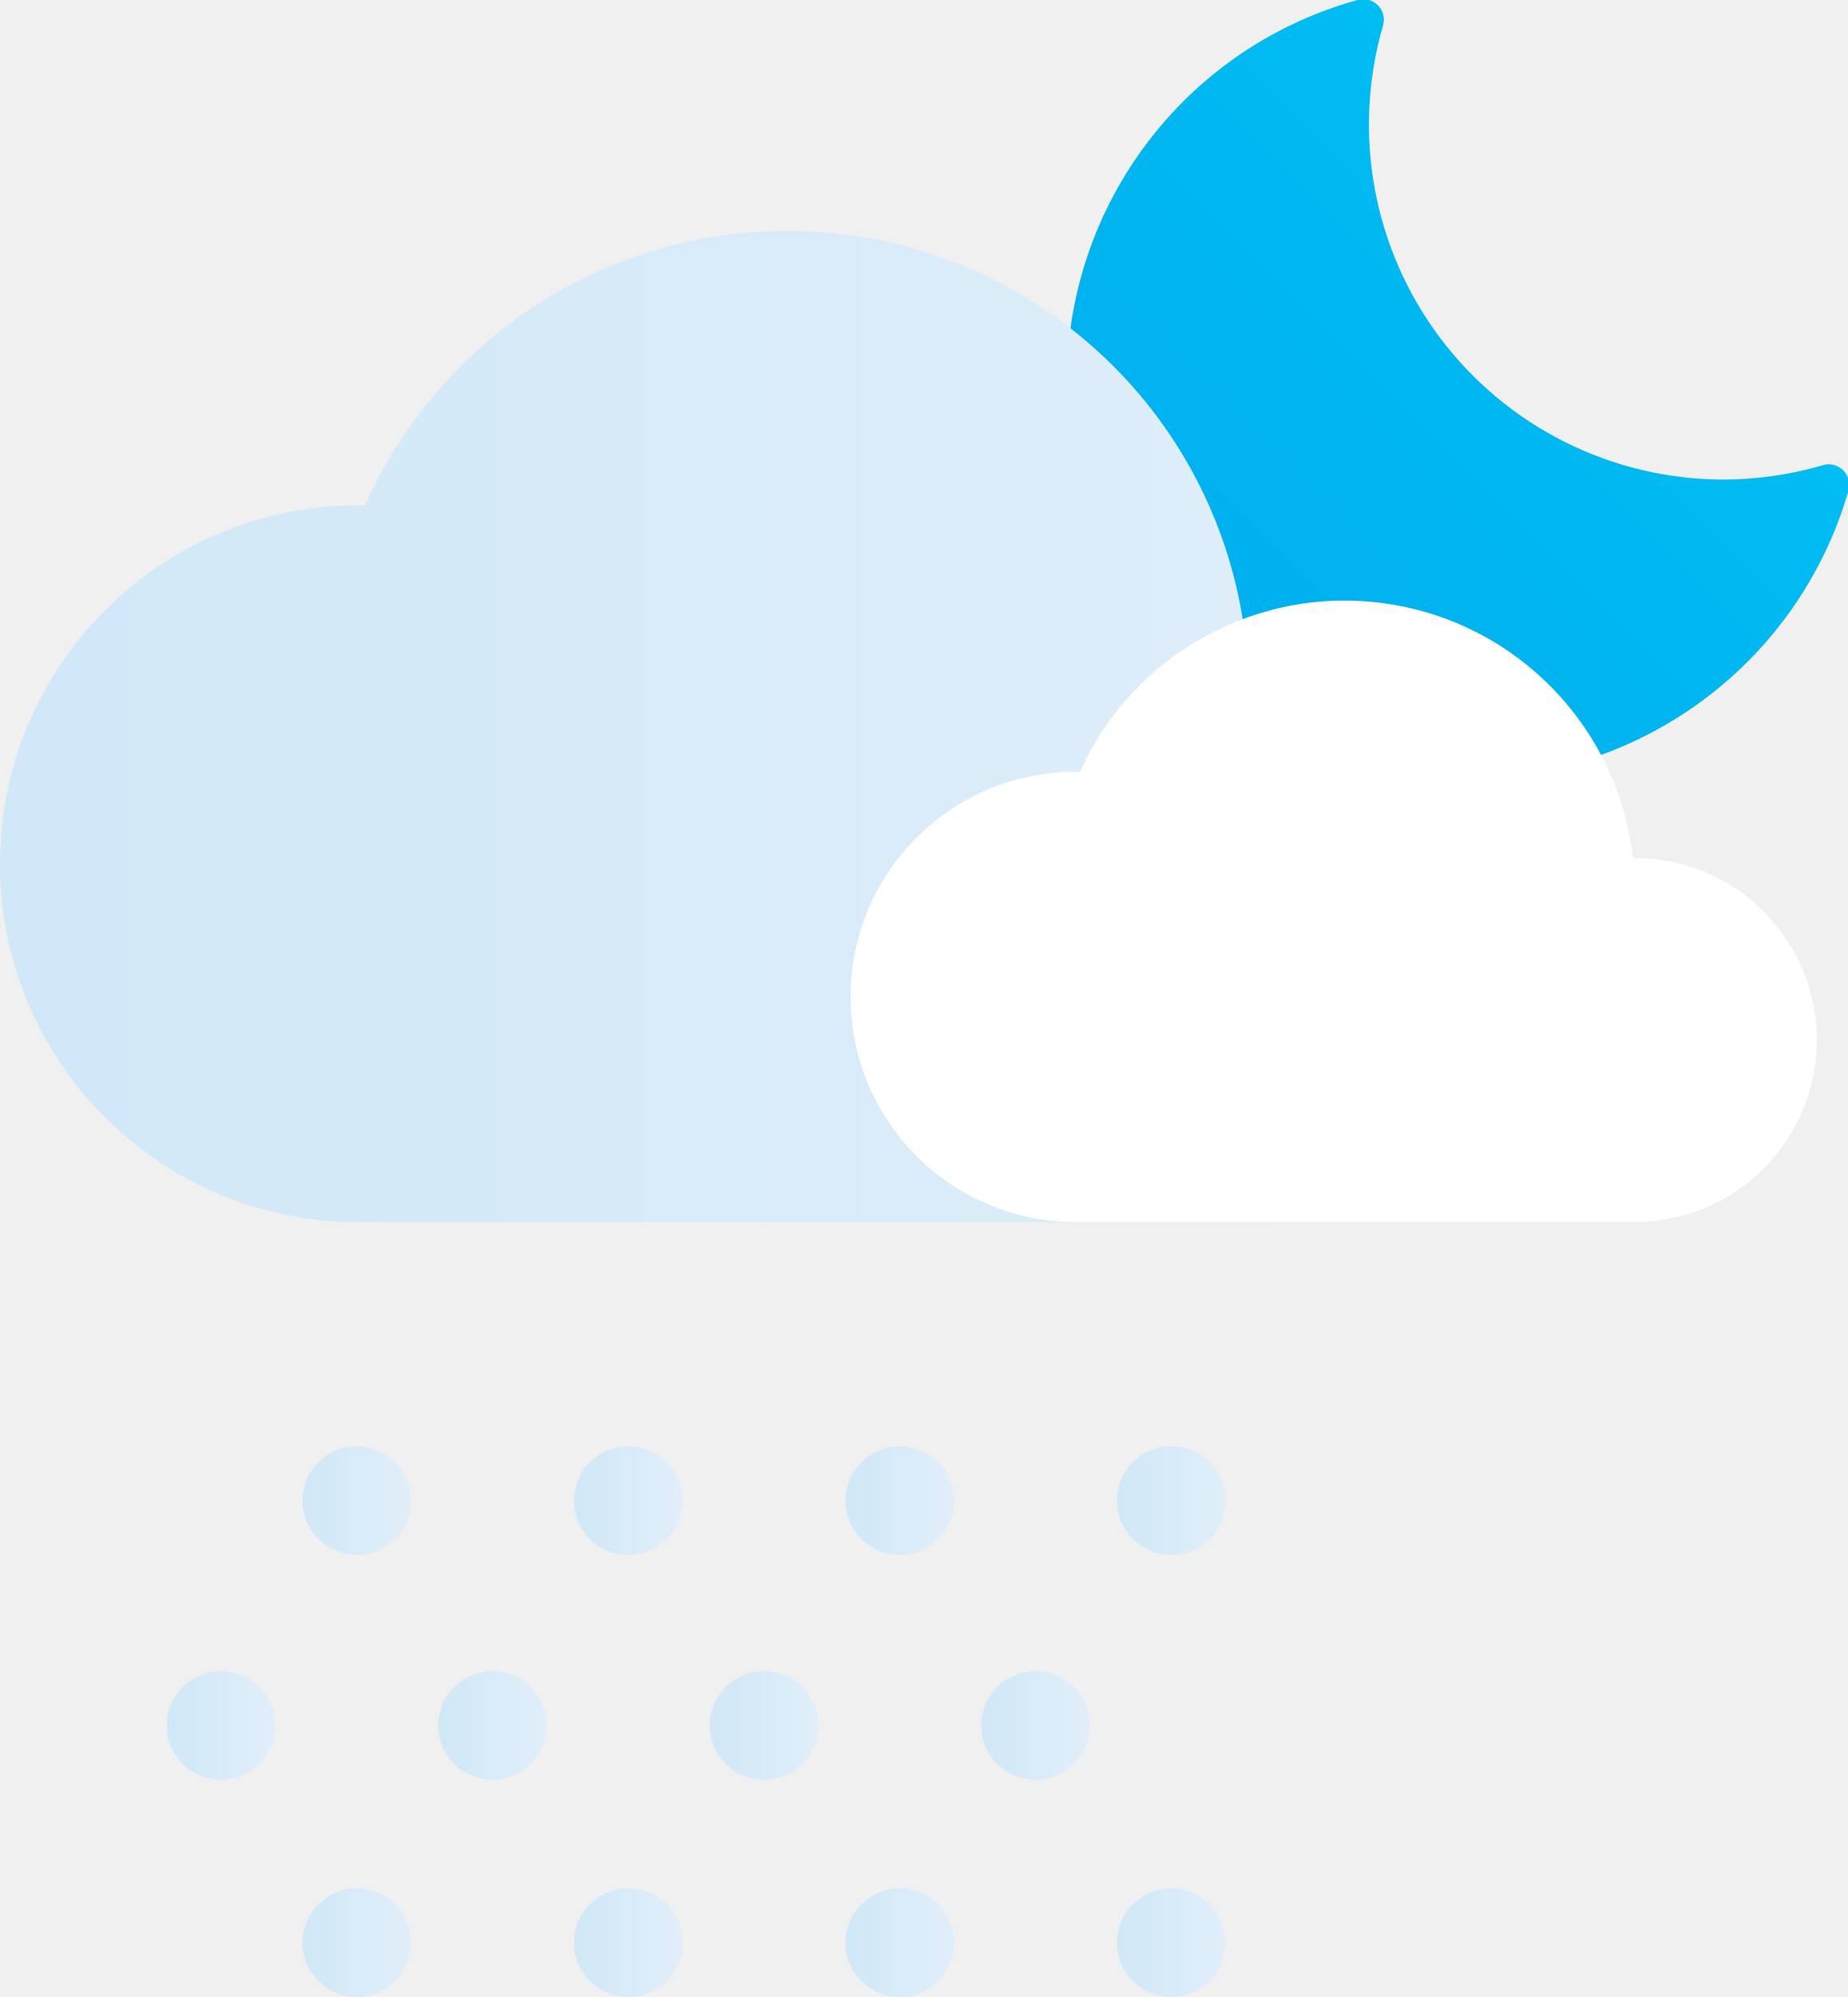
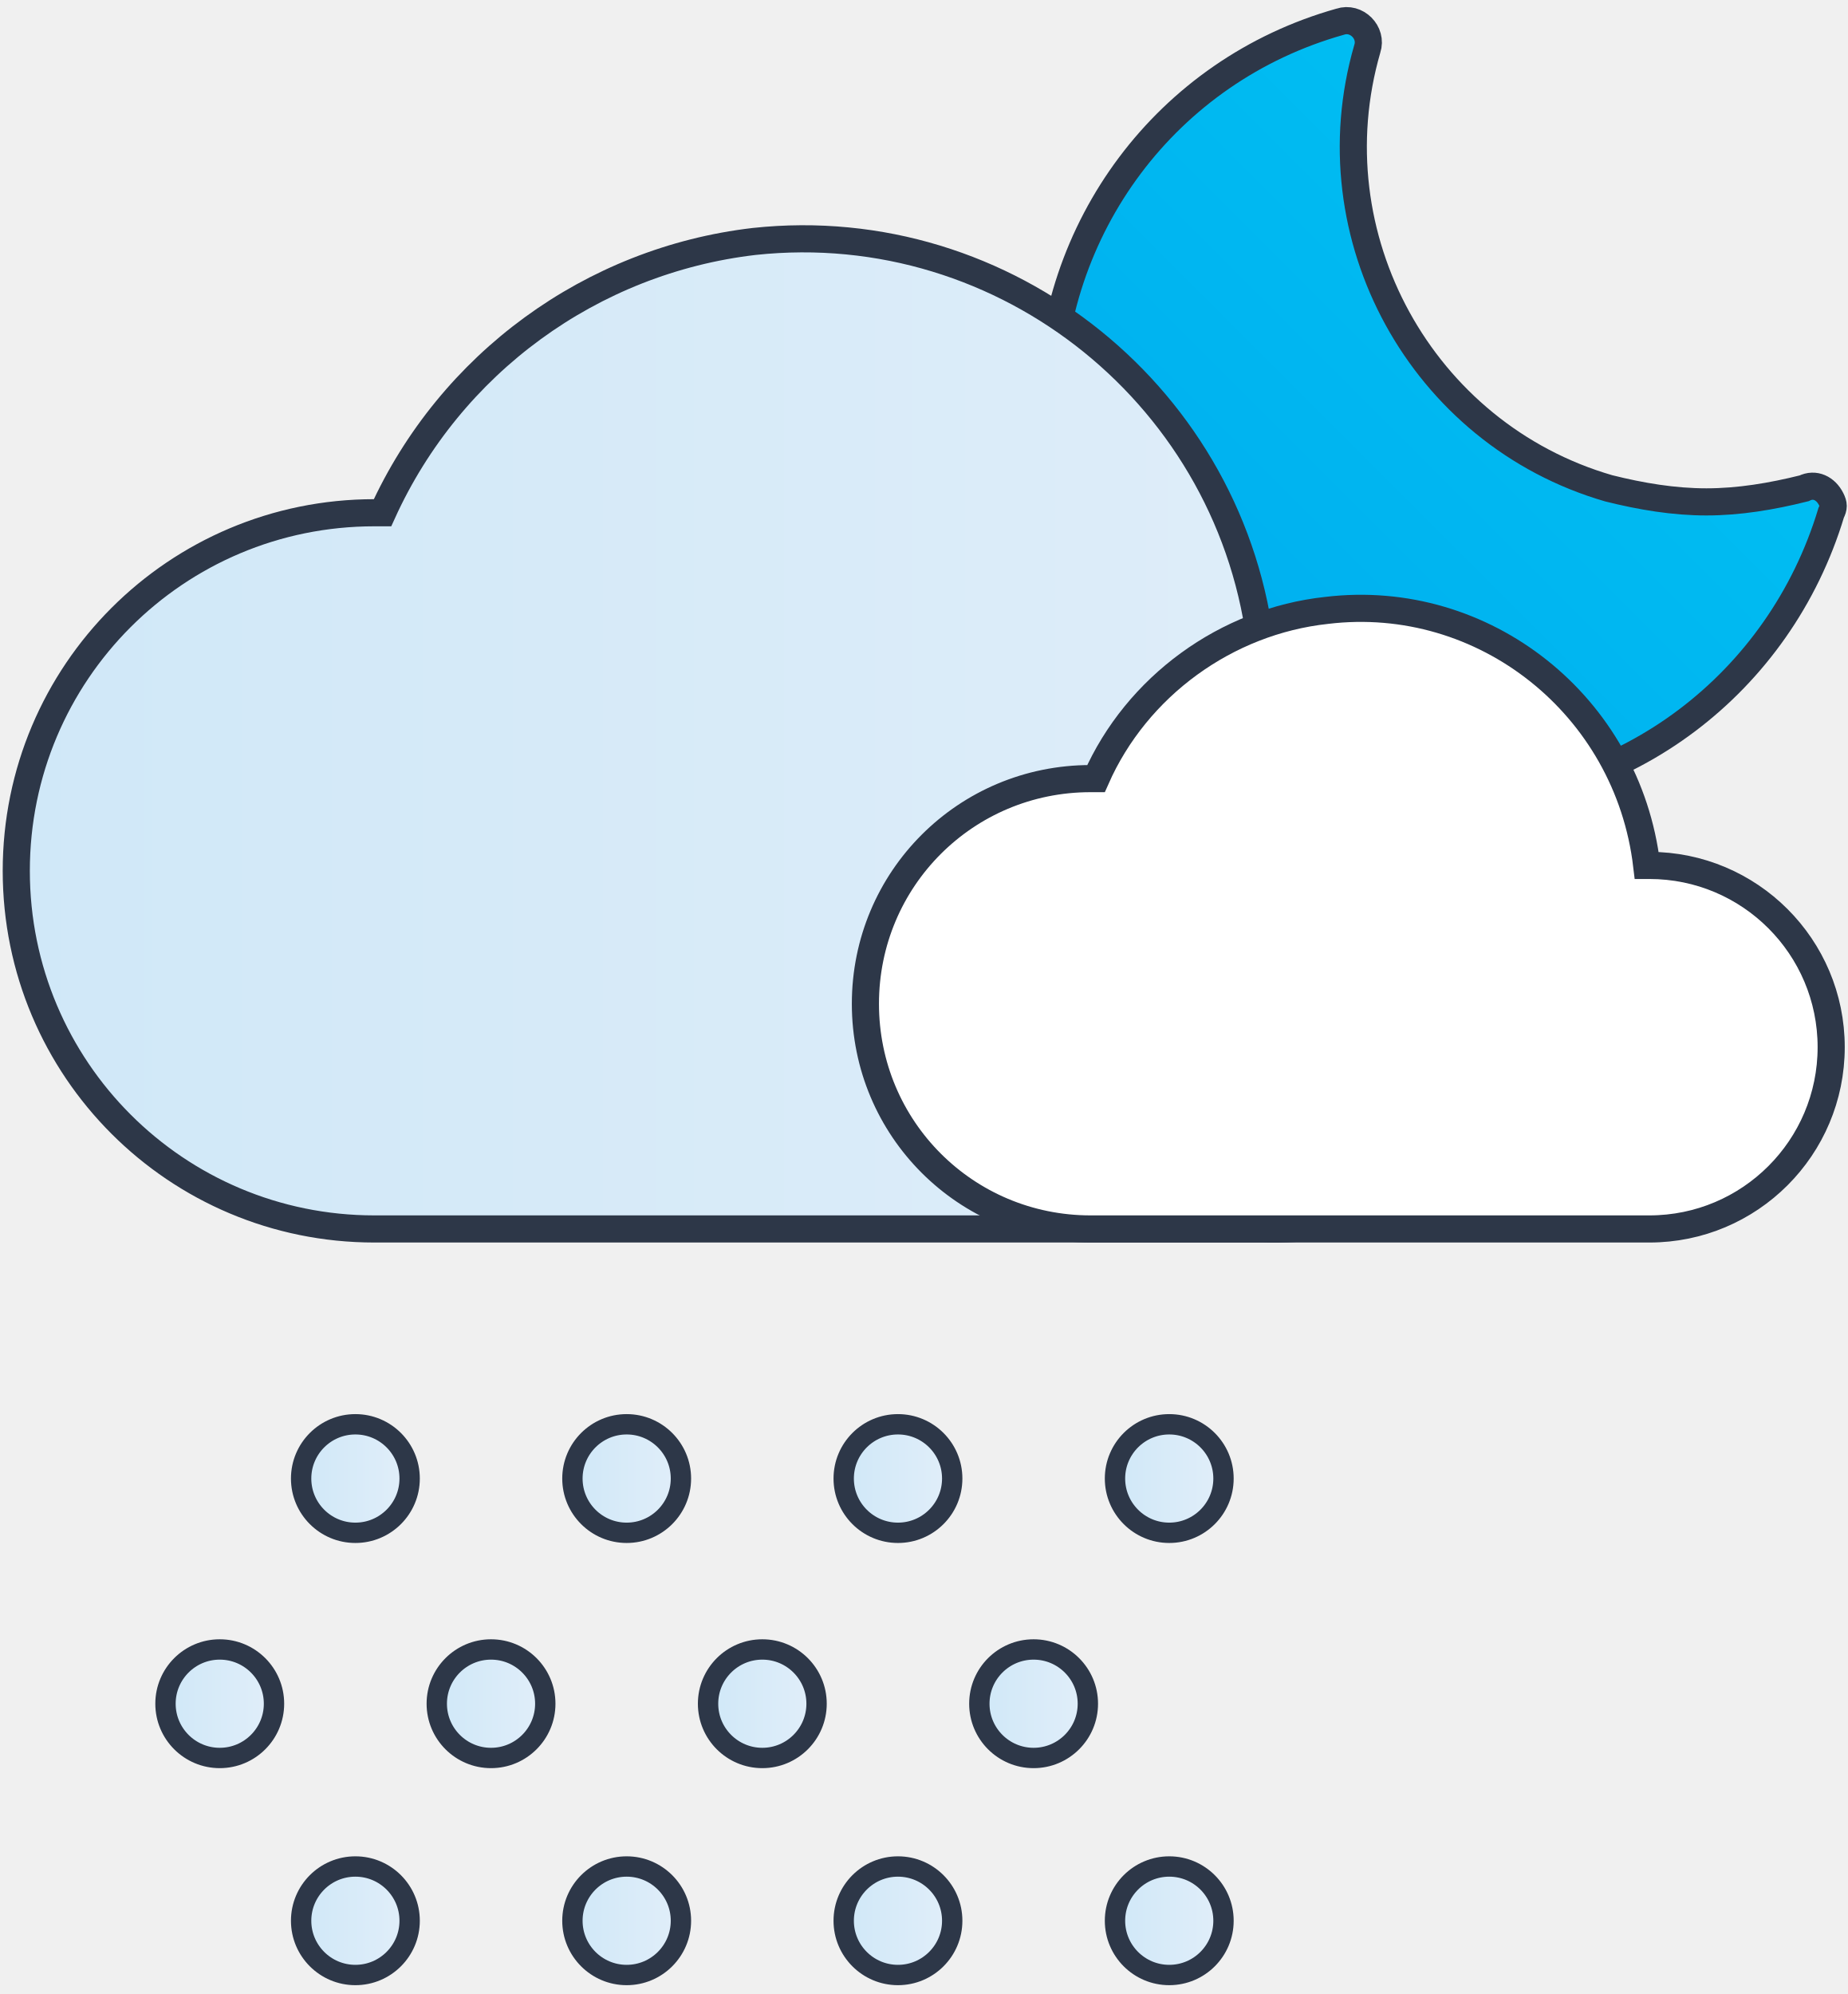
- <svg xmlns="http://www.w3.org/2000/svg" xmlns:xlink="http://www.w3.org/1999/xlink" viewBox="0 0 68.06 73.54">
-   <defs>
-     <style>.cls-1{fill:url(#New_Gradient_Swatch_copy);}.cls-2{fill:url(#New_Gradient_Swatch_copy_2);}.cls-3{fill:#fff;}.cls-4{fill:url(#New_Gradient_Swatch_copy_2-2);}.cls-5{fill:url(#New_Gradient_Swatch_copy_2-3);}.cls-6{fill:url(#New_Gradient_Swatch_copy_2-4);}.cls-7{fill:url(#New_Gradient_Swatch_copy_2-5);}.cls-8{fill:url(#New_Gradient_Swatch_copy_2-6);}.cls-9{fill:url(#New_Gradient_Swatch_copy_2-7);}.cls-10{fill:url(#New_Gradient_Swatch_copy_2-8);}.cls-11{fill:url(#New_Gradient_Swatch_copy_2-9);}.cls-12{fill:url(#New_Gradient_Swatch_copy_2-10);}.cls-13{fill:url(#New_Gradient_Swatch_copy_2-11);}.cls-14{fill:url(#New_Gradient_Swatch_copy_2-12);}.cls-15{fill:url(#New_Gradient_Swatch_copy_2-13);}</style>
-     <linearGradient id="New_Gradient_Swatch_copy" x1="43.68" y1="24.38" x2="59.28" y2="8.78" gradientUnits="userSpaceOnUse">
-       <stop offset="0" stop-color="#00aeef" />
-       <stop offset="1" stop-color="#00bdf2" />
-     </linearGradient>
-     <linearGradient id="New_Gradient_Swatch_copy_2" y1="26.76" x2="56.67" y2="26.76" gradientUnits="userSpaceOnUse">
-       <stop offset="0" stop-color="#d0e8f8" />
-       <stop offset="1" stop-color="#e1eef9" />
-     </linearGradient>
-     <linearGradient id="New_Gradient_Swatch_copy_2-2" x1="11.14" y1="55.26" x2="15.14" y2="55.26" xlink:href="#New_Gradient_Swatch_copy_2" />
-     <linearGradient id="New_Gradient_Swatch_copy_2-3" x1="21.14" y1="55.26" x2="25.14" y2="55.26" xlink:href="#New_Gradient_Swatch_copy_2" />
-     <linearGradient id="New_Gradient_Swatch_copy_2-4" x1="31.14" y1="55.26" x2="35.14" y2="55.26" xlink:href="#New_Gradient_Swatch_copy_2" />
-     <linearGradient id="New_Gradient_Swatch_copy_2-5" x1="41.14" y1="55.26" x2="45.14" y2="55.26" xlink:href="#New_Gradient_Swatch_copy_2" />
-     <linearGradient id="New_Gradient_Swatch_copy_2-6" x1="11.14" y1="71.54" x2="15.14" y2="71.54" xlink:href="#New_Gradient_Swatch_copy_2" />
-     <linearGradient id="New_Gradient_Swatch_copy_2-7" x1="21.14" y1="71.54" x2="25.14" y2="71.54" xlink:href="#New_Gradient_Swatch_copy_2" />
-     <linearGradient id="New_Gradient_Swatch_copy_2-8" x1="31.14" y1="71.54" x2="35.14" y2="71.54" xlink:href="#New_Gradient_Swatch_copy_2" />
-     <linearGradient id="New_Gradient_Swatch_copy_2-9" x1="41.14" y1="71.54" x2="45.14" y2="71.54" xlink:href="#New_Gradient_Swatch_copy_2" />
-     <linearGradient id="New_Gradient_Swatch_copy_2-10" x1="6.14" y1="63.54" x2="10.14" y2="63.54" xlink:href="#New_Gradient_Swatch_copy_2" />
-     <linearGradient id="New_Gradient_Swatch_copy_2-11" x1="16.14" y1="63.54" x2="20.14" y2="63.54" xlink:href="#New_Gradient_Swatch_copy_2" />
-     <linearGradient id="New_Gradient_Swatch_copy_2-12" x1="26.14" y1="63.54" x2="30.14" y2="63.54" xlink:href="#New_Gradient_Swatch_copy_2" />
-     <linearGradient id="New_Gradient_Swatch_copy_2-13" x1="36.14" y1="63.54" x2="40.14" y2="63.54" xlink:href="#New_Gradient_Swatch_copy_2" />
-   </defs>
-   <g id="Lager_2" data-name="Lager 2">
+ <svg xmlns="http://www.w3.org/2000/svg" version="1.1" id="Lager_1" x="0px" y="0px" viewBox="0 0 68.1 73.5" style="enable-background:new 0 0 68.1 73.5;" xml:space="preserve">
+   <style type="text/css">
+ 	.st0{fill:url(#SVGID_1_);stroke:#2D3748;stroke-miterlimit:10;}
+ 	.st1{fill:url(#SVGID_2_);stroke:#2D3748;stroke-miterlimit:10;}
+ 	.st2{fill:#FFFFFF;stroke:#2D3748;stroke-miterlimit:10;}
+ 	.st3{fill:url(#SVGID_3_);stroke:#2D3748;stroke-width:0.75;stroke-miterlimit:10;}
+ 	.st4{fill:url(#SVGID_4_);stroke:#2D3748;stroke-width:0.75;stroke-miterlimit:10;}
+ 	.st5{fill:url(#SVGID_5_);stroke:#2D3748;stroke-width:0.75;stroke-miterlimit:10;}
+ 	.st6{fill:url(#SVGID_6_);stroke:#2D3748;stroke-width:0.75;stroke-miterlimit:10;}
+ 	.st7{fill:url(#SVGID_7_);stroke:#2D3748;stroke-width:0.75;stroke-miterlimit:10;}
+ 	.st8{fill:url(#SVGID_8_);stroke:#2D3748;stroke-width:0.75;stroke-miterlimit:10;}
+ 	.st9{fill:url(#SVGID_9_);stroke:#2D3748;stroke-width:0.75;stroke-miterlimit:10;}
+ 	.st10{fill:url(#SVGID_10_);stroke:#2D3748;stroke-width:0.75;stroke-miterlimit:10;}
+ 	.st11{fill:url(#SVGID_11_);stroke:#2D3748;stroke-width:0.75;stroke-miterlimit:10;}
+ 	.st12{fill:url(#SVGID_12_);stroke:#2D3748;stroke-width:0.75;stroke-miterlimit:10;}
+ 	.st13{fill:url(#SVGID_13_);stroke:#2D3748;stroke-width:0.75;stroke-miterlimit:10;}
+ 	.st14{fill:url(#SVGID_14_);stroke:#2D3748;stroke-width:0.75;stroke-miterlimit:10;}
+ </style>
+   <g id="Lager_2_1_">
    <g id="Icons">
-       <g id="Snow_Night" data-name="Snow Night">
-         <path class="cls-1" d="M54,28.67A14.6,14.6,0,0,1,50,0a.77.77,0,0,1,.75.19.76.76,0,0,1,.19.76A13.07,13.07,0,0,0,63.47,17.66a13.17,13.17,0,0,0,3.61-.51.76.76,0,0,1,1,.94A14.67,14.67,0,0,1,54,28.67Z" />
-         <path class="cls-2" d="M46,45a10.67,10.67,0,1,0,0-21.33h-.11a17,17,0,0,0-32.44-5.06H13.2a13.2,13.2,0,0,0,0,26.4" />
-         <path class="cls-3" d="M60.22,45a6.7,6.7,0,1,0,0-13.4h-.07a10.69,10.69,0,0,0-20.37-3.18h-.16a8.29,8.29,0,1,0,0,16.58" />
-         <circle class="cls-4" cx="13.14" cy="55.26" r="2" />
-         <circle class="cls-5" cx="23.14" cy="55.26" r="2" />
-         <circle class="cls-6" cx="33.14" cy="55.26" r="2" />
-         <circle class="cls-7" cx="43.14" cy="55.26" r="2" />
-         <circle class="cls-8" cx="13.14" cy="71.54" r="2" />
-         <circle class="cls-9" cx="23.14" cy="71.54" r="2" />
-         <circle class="cls-10" cx="33.14" cy="71.54" r="2" />
-         <circle class="cls-11" cx="43.14" cy="71.54" r="2" />
-         <circle class="cls-12" cx="8.14" cy="63.54" r="2" />
-         <circle class="cls-13" cx="18.14" cy="63.54" r="2" />
-         <circle class="cls-14" cx="28.14" cy="63.54" r="2" />
-         <circle class="cls-15" cx="38.14" cy="63.54" r="2" />
+       <g id="Snow_Night">
+         <linearGradient id="SVGID_1_" gradientUnits="userSpaceOnUse" x1="43.038" y1="50.806" x2="58.638" y2="66.406" gradientTransform="matrix(1 0 0 -1 0 76)">
+           <stop offset="0" style="stop-color:#00AEEF" />
+           <stop offset="1" style="stop-color:#00BDF2" />
+         </linearGradient>
+         <path class="st0" d="M53.4,29.5c-8.1,0.1-14.6-6.4-14.7-14.5c0-6.6,4.3-12.4,10.7-14.2c0.3-0.1,0.6,0,0.8,0.2     c0.2,0.2,0.3,0.5,0.2,0.8c-2,6.9,2,14.2,8.9,16.2c1.2,0.3,2.4,0.5,3.6,0.5c1.2,0,2.4-0.2,3.6-0.5c0.4-0.2,0.8,0,1,0.4     c0.1,0.2,0.1,0.3,0,0.5C65.6,25.2,59.9,29.5,53.4,29.5z" />
+         <linearGradient id="SVGID_2_" gradientUnits="userSpaceOnUse" x1="0.57" y1="48.961" x2="57.24" y2="48.961" gradientTransform="matrix(1 0 0 -1 0 76)">
+           <stop offset="0" style="stop-color:#D0E8F8" />
+           <stop offset="1" style="stop-color:#E1EEF9" />
+         </linearGradient>
+         <path class="st1" d="M46.6,45.3c5.9,0.2,10.8-4.4,11-10.3c0.2-5.9-4.4-10.8-10.3-11c-0.2,0-0.4,0-0.7,0h-0.1     c-1-9.3-9.4-16.1-18.7-15.1c-6,0.7-11.2,4.5-13.7,10h-0.3c-7.3,0-13.2,5.9-13.2,13.2s5.9,13.2,13.2,13.2L46.6,45.3z" />
+         <path class="st2" d="M60.8,45.3c3.7,0,6.7-3,6.7-6.7c0-3.7-3-6.7-6.7-6.7h-0.1c-0.7-5.9-6-10.1-11.8-9.4c-3.7,0.4-7,2.8-8.5,6.2     h-0.2c-4.6,0-8.3,3.7-8.3,8.3s3.7,8.3,8.3,8.3H60.8z" />
+         <linearGradient id="SVGID_3_" gradientUnits="userSpaceOnUse" x1="11.14" y1="21.483" x2="15.14" y2="21.483" gradientTransform="matrix(1 0 0 -1 0 76)">
+           <stop offset="0" style="stop-color:#D0E8F8" />
+           <stop offset="1" style="stop-color:#E1EEF9" />
+         </linearGradient>
+         <circle class="st3" cx="13.1" cy="54.5" r="2" />
+         <linearGradient id="SVGID_4_" gradientUnits="userSpaceOnUse" x1="21.14" y1="21.483" x2="25.14" y2="21.483" gradientTransform="matrix(1 0 0 -1 0 76)">
+           <stop offset="0" style="stop-color:#D0E8F8" />
+           <stop offset="1" style="stop-color:#E1EEF9" />
+         </linearGradient>
+         <circle class="st4" cx="23.1" cy="54.5" r="2" />
+         <linearGradient id="SVGID_5_" gradientUnits="userSpaceOnUse" x1="31.14" y1="21.483" x2="35.14" y2="21.483" gradientTransform="matrix(1 0 0 -1 0 76)">
+           <stop offset="0" style="stop-color:#D0E8F8" />
+           <stop offset="1" style="stop-color:#E1EEF9" />
+         </linearGradient>
+         <circle class="st5" cx="33.1" cy="54.5" r="2" />
+         <linearGradient id="SVGID_6_" gradientUnits="userSpaceOnUse" x1="41.14" y1="21.483" x2="45.14" y2="21.483" gradientTransform="matrix(1 0 0 -1 0 76)">
+           <stop offset="0" style="stop-color:#D0E8F8" />
+           <stop offset="1" style="stop-color:#E1EEF9" />
+         </linearGradient>
+         <circle class="st6" cx="43.1" cy="54.5" r="2" />
+         <linearGradient id="SVGID_7_" gradientUnits="userSpaceOnUse" x1="11.14" y1="5.203" x2="15.14" y2="5.203" gradientTransform="matrix(1 0 0 -1 0 76)">
+           <stop offset="0" style="stop-color:#D0E8F8" />
+           <stop offset="1" style="stop-color:#E1EEF9" />
+         </linearGradient>
+         <circle class="st7" cx="13.1" cy="70.8" r="2" />
+         <linearGradient id="SVGID_8_" gradientUnits="userSpaceOnUse" x1="21.14" y1="5.203" x2="25.14" y2="5.203" gradientTransform="matrix(1 0 0 -1 0 76)">
+           <stop offset="0" style="stop-color:#D0E8F8" />
+           <stop offset="1" style="stop-color:#E1EEF9" />
+         </linearGradient>
+         <circle class="st8" cx="23.1" cy="70.8" r="2" />
+         <linearGradient id="SVGID_9_" gradientUnits="userSpaceOnUse" x1="31.14" y1="5.203" x2="35.14" y2="5.203" gradientTransform="matrix(1 0 0 -1 0 76)">
+           <stop offset="0" style="stop-color:#D0E8F8" />
+           <stop offset="1" style="stop-color:#E1EEF9" />
+         </linearGradient>
+         <circle class="st9" cx="33.1" cy="70.8" r="2" />
+         <linearGradient id="SVGID_10_" gradientUnits="userSpaceOnUse" x1="41.14" y1="5.203" x2="45.14" y2="5.203" gradientTransform="matrix(1 0 0 -1 0 76)">
+           <stop offset="0" style="stop-color:#D0E8F8" />
+           <stop offset="1" style="stop-color:#E1EEF9" />
+         </linearGradient>
+         <circle class="st10" cx="43.1" cy="70.8" r="2" />
+         <linearGradient id="SVGID_11_" gradientUnits="userSpaceOnUse" x1="6.14" y1="13.203" x2="10.14" y2="13.203" gradientTransform="matrix(1 0 0 -1 0 76)">
+           <stop offset="0" style="stop-color:#D0E8F8" />
+           <stop offset="1" style="stop-color:#E1EEF9" />
+         </linearGradient>
+         <circle class="st11" cx="8.1" cy="62.8" r="2" />
+         <linearGradient id="SVGID_12_" gradientUnits="userSpaceOnUse" x1="16.14" y1="13.203" x2="20.14" y2="13.203" gradientTransform="matrix(1 0 0 -1 0 76)">
+           <stop offset="0" style="stop-color:#D0E8F8" />
+           <stop offset="1" style="stop-color:#E1EEF9" />
+         </linearGradient>
+         <circle class="st12" cx="18.1" cy="62.8" r="2" />
+         <linearGradient id="SVGID_13_" gradientUnits="userSpaceOnUse" x1="26.14" y1="13.203" x2="30.14" y2="13.203" gradientTransform="matrix(1 0 0 -1 0 76)">
+           <stop offset="0" style="stop-color:#D0E8F8" />
+           <stop offset="1" style="stop-color:#E1EEF9" />
+         </linearGradient>
+         <circle class="st13" cx="28.1" cy="62.8" r="2" />
+         <linearGradient id="SVGID_14_" gradientUnits="userSpaceOnUse" x1="36.14" y1="13.203" x2="40.14" y2="13.203" gradientTransform="matrix(1 0 0 -1 0 76)">
+           <stop offset="0" style="stop-color:#D0E8F8" />
+           <stop offset="1" style="stop-color:#E1EEF9" />
+         </linearGradient>
+         <circle class="st14" cx="38.1" cy="62.8" r="2" />
      </g>
    </g>
  </g>
</svg>
